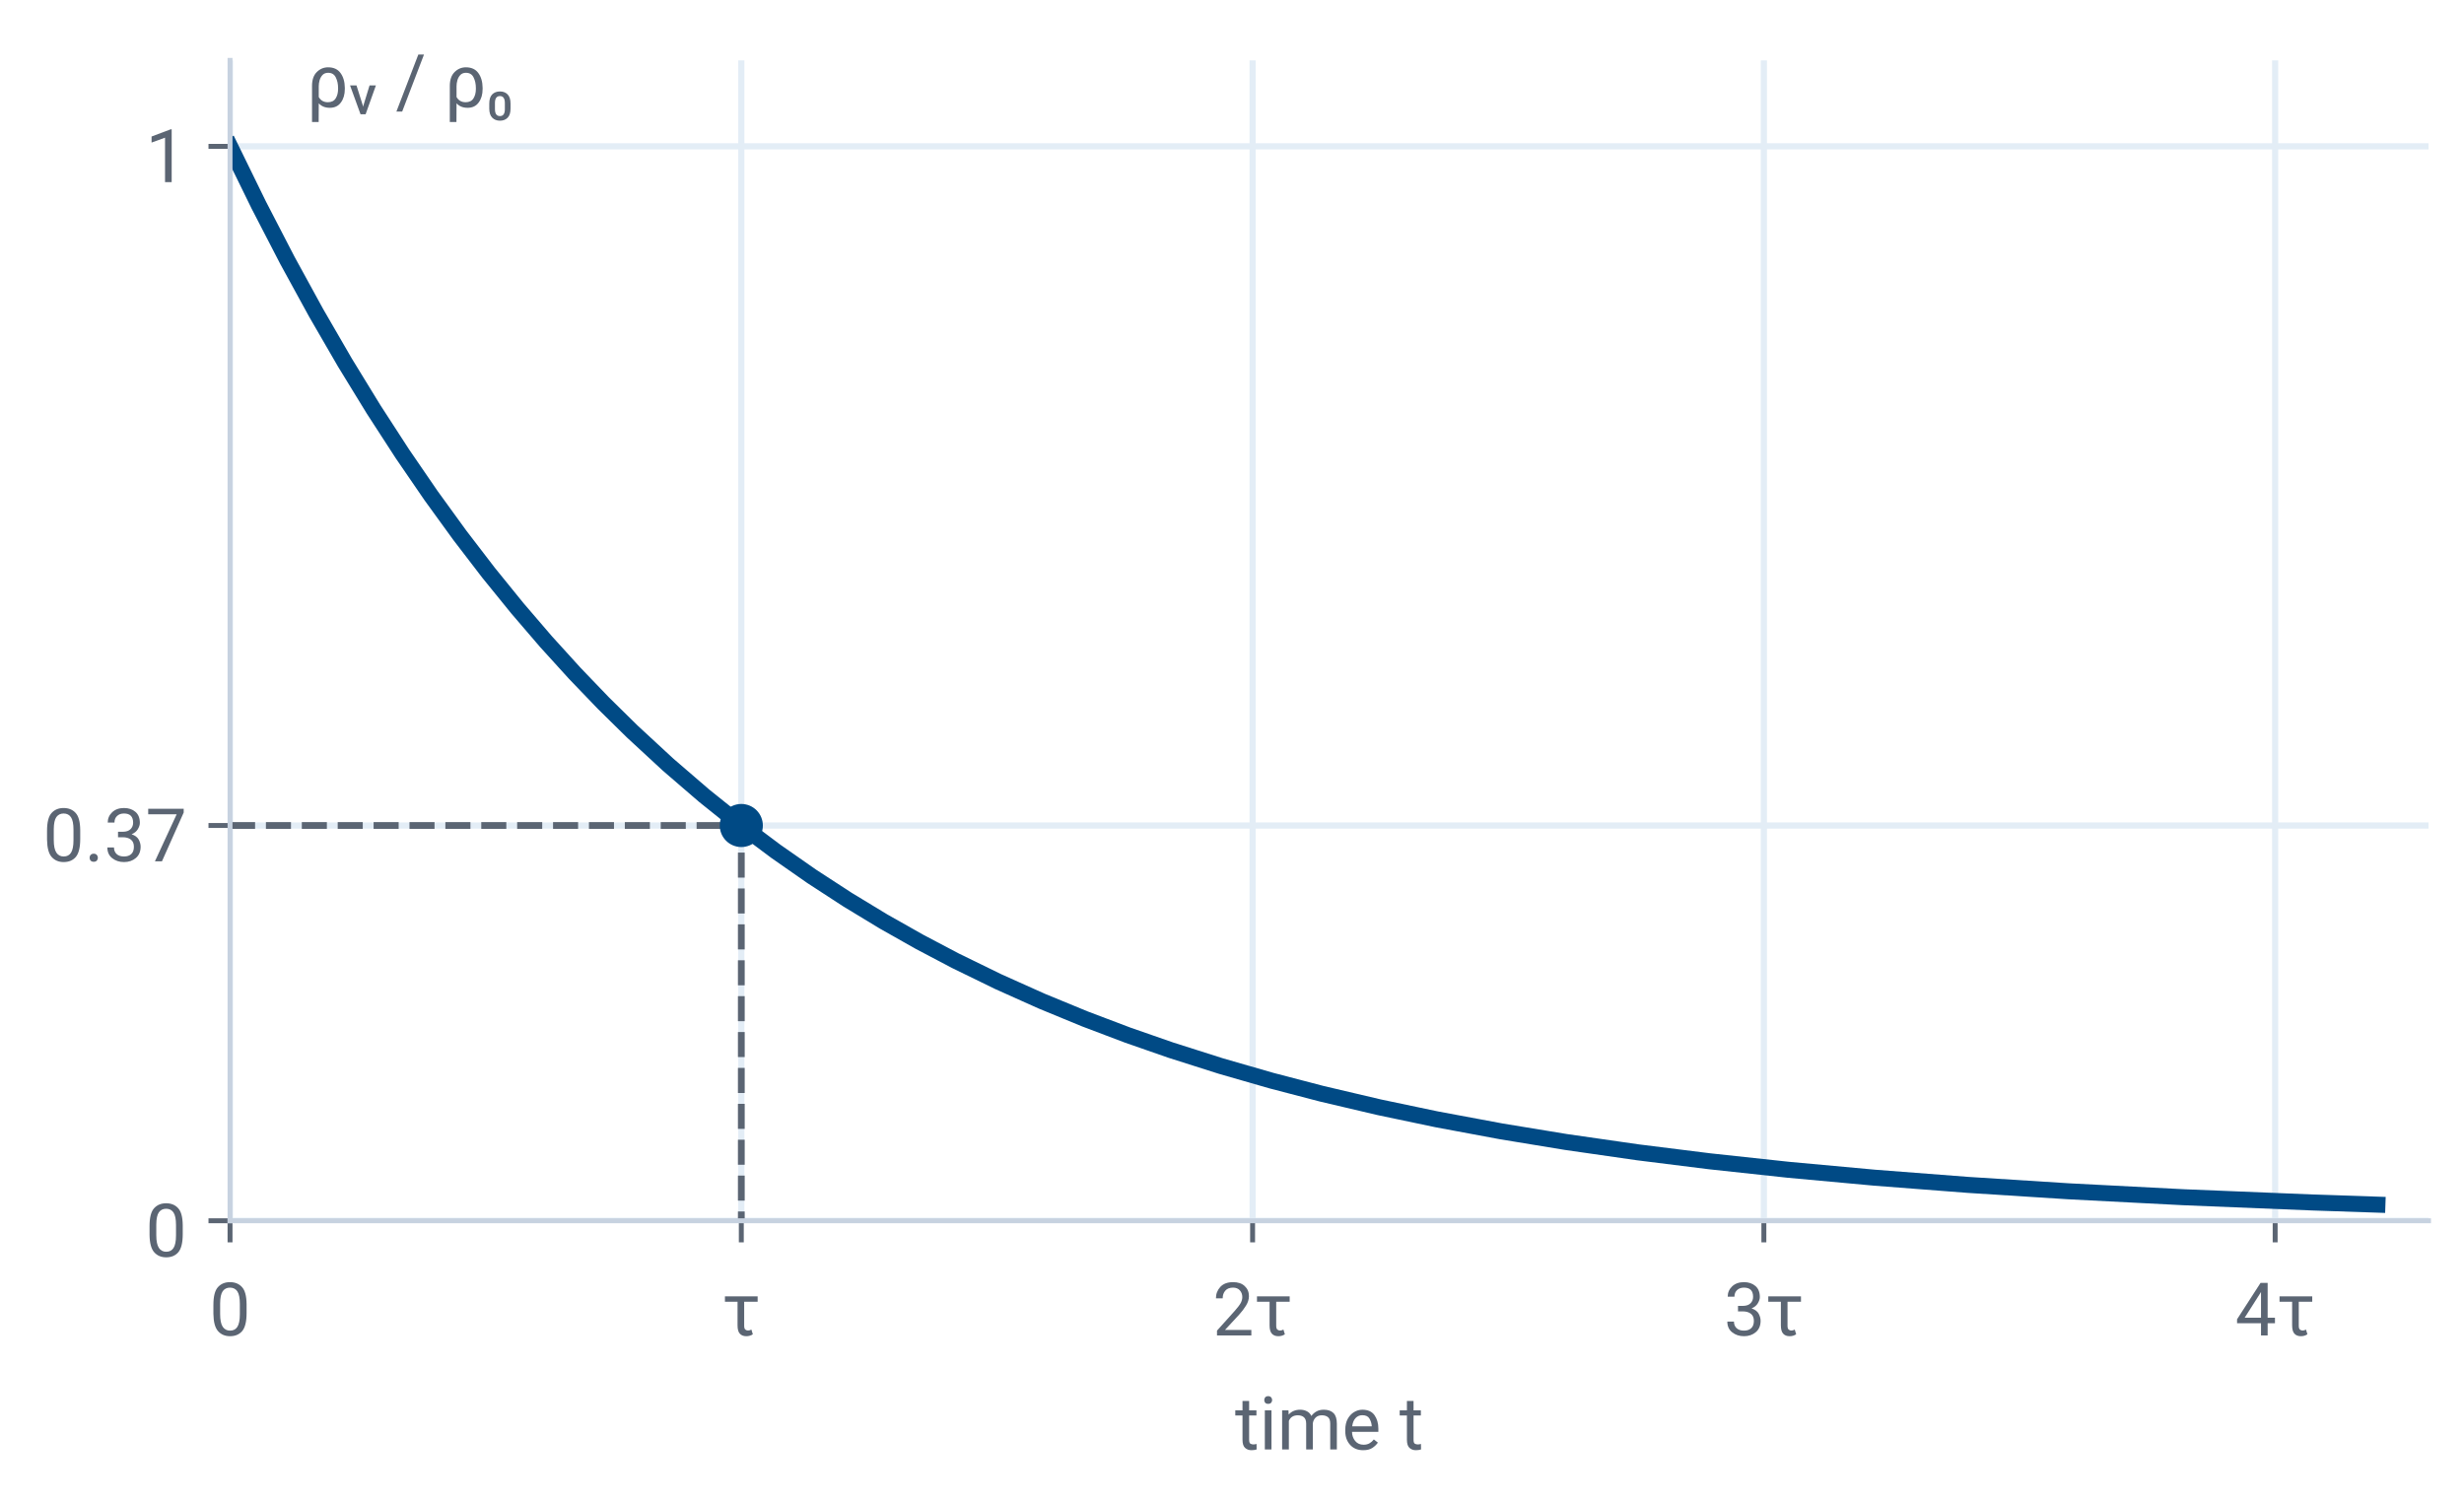
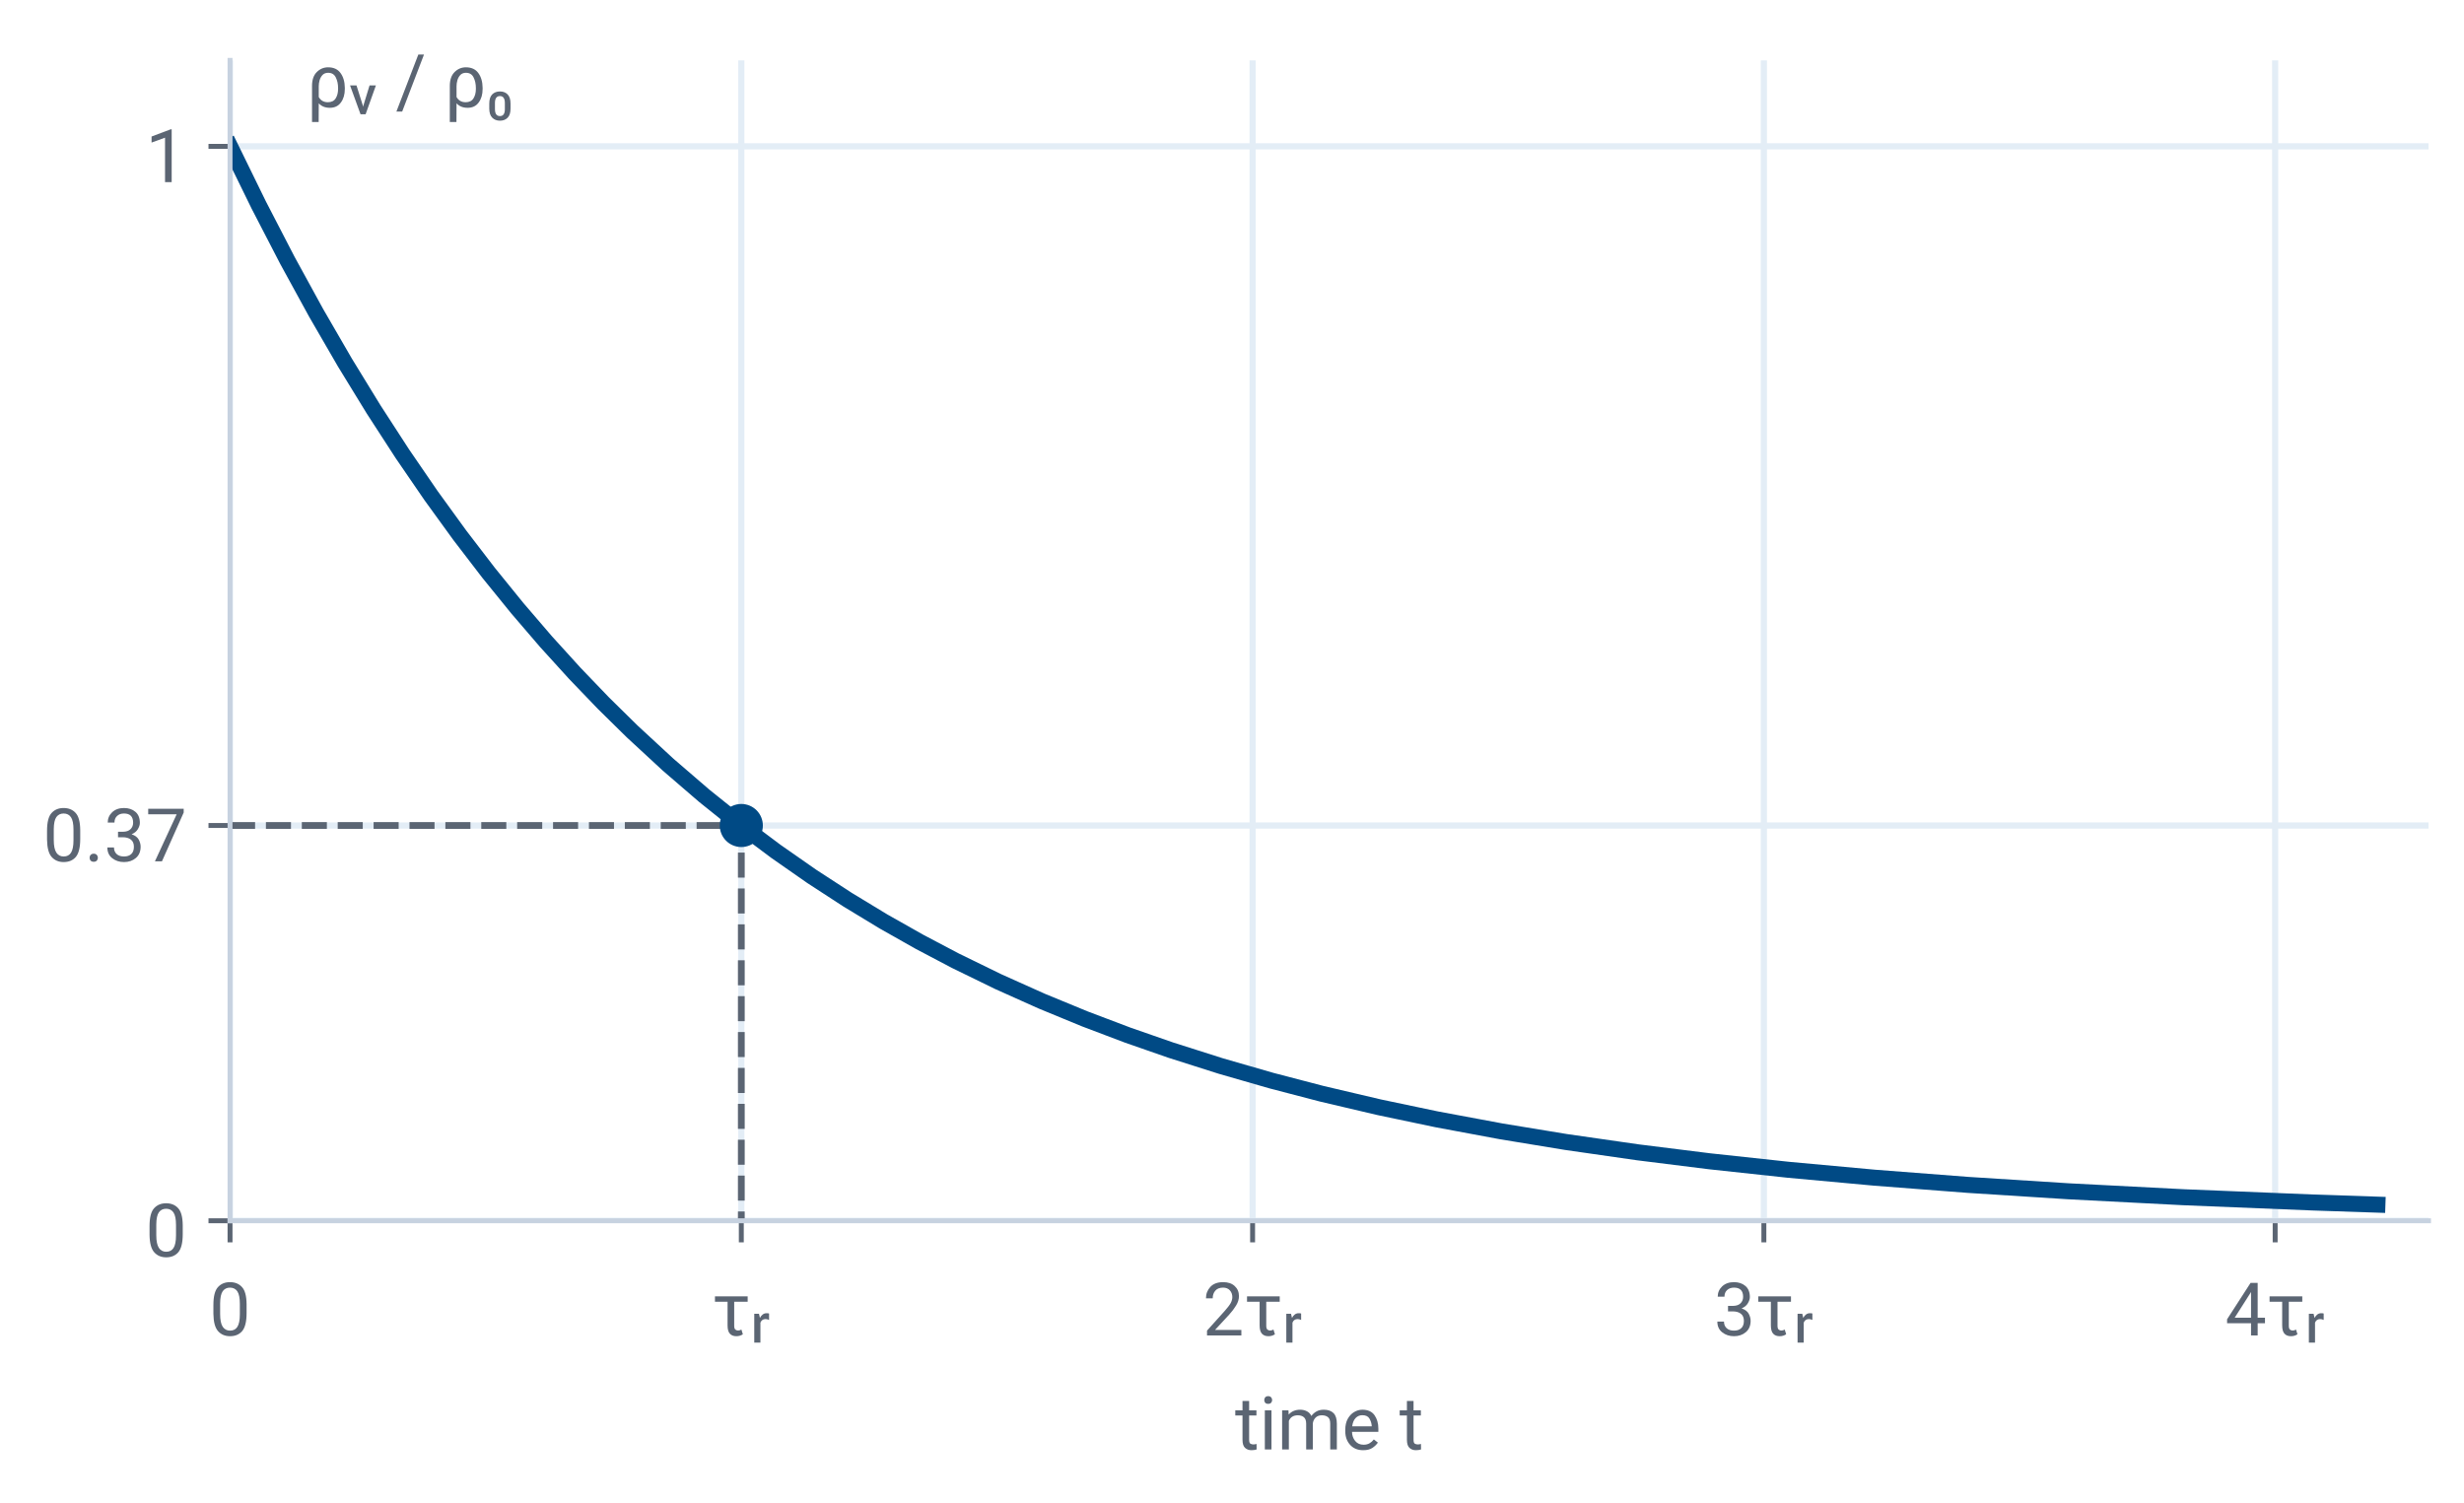
<svg xmlns="http://www.w3.org/2000/svg" xmlns:xlink="http://www.w3.org/1999/xlink" width="400.246pt" height="244.103pt" viewBox="0 0 400.246 244.103" version="1.1">
  <defs>
    <style type="text/css">*{stroke-linejoin: round; stroke-linecap: butt}</style>
  </defs>
  <g id="figure_1">
    <g id="patch_1">
      <path d="M 0 244.103  L 400.246 244.103  L 400.246 -0  L 0 -0  L 0 244.103  z " style="fill: none" />
    </g>
    <g id="axes_1">
      <g id="patch_2">
        <path d="M 37.366 198.304  L 394.486 198.304  L 394.486 9.808  L 37.366 9.808  L 37.366 198.304  z " style="fill: none" />
      </g>
      <g id="matplotlib.axis_1">
        <g id="xtick_1">
          <g id="line2d_1">
-             <path d="M 37.366 198.304  L 37.366 9.808  " clip-path="url(#pc9c82a1945)" style="fill: none; stroke: #e3edf6; stroke-linecap: square" />
+             <path d="M 37.366 198.304  L 37.366 9.808  " clip-path="url(#p413ccc6f09)" style="fill: none; stroke: #e3edf6; stroke-linecap: square" />
          </g>
          <g id="line2d_2">
            <defs>
-               <path id="m80a0b5f5f4" d="M 0 0  L 0 3.5  " style="stroke: #5b6573; stroke-width: 0.8" />
+               <path id="m03b03ebe47" d="M 0 0  L 0 3.5  " style="stroke: #5b6573; stroke-width: 0.8" />
            </defs>
            <g>
-               <use xlink:href="#m80a0b5f5f4" x="37.366" y="198.304" style="fill: #5b6573; stroke: #5b6573; stroke-width: 0.8" />
+               <use xlink:href="#m03b03ebe47" x="37.366" y="198.304" style="fill: #5b6573; stroke: #5b6573; stroke-width: 0.8" />
            </g>
          </g>
          <g id="text_1">
            <text style="font-size: 12px; font-family:'Source Sans Pro', 'Segoe UI', Roboto, Helvetica, Arial, sans-serif; text-anchor: middle; fill: #5b6573" x="37.366" y="216.929" transform="rotate(-0 37.36563 216.9285)">0</text>
          </g>
        </g>
        <g id="xtick_2">
          <g id="line2d_3">
-             <path d="M 120.417 198.304  L 120.417 9.808  " clip-path="url(#pc9c82a1945)" style="fill: none; stroke: #e3edf6; stroke-linecap: square" />
+             <path d="M 120.417 198.304  L 120.417 9.808  " clip-path="url(#p413ccc6f09)" style="fill: none; stroke: #e3edf6; stroke-linecap: square" />
          </g>
          <g id="line2d_4">
            <g>
-               <use xlink:href="#m80a0b5f5f4" x="120.417" y="198.304" style="fill: #5b6573; stroke: #5b6573; stroke-width: 0.8" />
+               <use xlink:href="#m03b03ebe47" x="120.417" y="198.304" style="fill: #5b6573; stroke: #5b6573; stroke-width: 0.8" />
            </g>
          </g>
          <g id="text_2">
-             <text style="font-size: 12px; font-family:'Source Sans Pro', 'Segoe UI', Roboto, Helvetica, Arial, sans-serif; text-anchor: middle; fill: #5b6573" x="120.417" y="216.929" transform="rotate(-0 120.4168 216.9285)">τ</text>
+             <text style="font-size: 12px; font-family:'Source Sans Pro', 'Segoe UI', Roboto, Helvetica, Arial, sans-serif; text-anchor: middle; fill: #5b6573" x="120.417" y="216.929" transform="rotate(-0 120.4168 216.9285)">τᵣ</text>
          </g>
        </g>
        <g id="xtick_3">
          <g id="line2d_5">
-             <path d="M 203.468 198.304  L 203.468 9.808  " clip-path="url(#pc9c82a1945)" style="fill: none; stroke: #e3edf6; stroke-linecap: square" />
+             <path d="M 203.468 198.304  L 203.468 9.808  " clip-path="url(#p413ccc6f09)" style="fill: none; stroke: #e3edf6; stroke-linecap: square" />
          </g>
          <g id="line2d_6">
            <g>
-               <use xlink:href="#m80a0b5f5f4" x="203.468" y="198.304" style="fill: #5b6573; stroke: #5b6573; stroke-width: 0.8" />
+               <use xlink:href="#m03b03ebe47" x="203.468" y="198.304" style="fill: #5b6573; stroke: #5b6573; stroke-width: 0.8" />
            </g>
          </g>
          <g id="text_3">
-             <text style="font-size: 12px; font-family:'Source Sans Pro', 'Segoe UI', Roboto, Helvetica, Arial, sans-serif; text-anchor: middle; fill: #5b6573" x="203.468" y="216.929" transform="rotate(-0 203.468 216.9285)">2τ</text>
+             <text style="font-size: 12px; font-family:'Source Sans Pro', 'Segoe UI', Roboto, Helvetica, Arial, sans-serif; text-anchor: middle; fill: #5b6573" x="203.468" y="216.929" transform="rotate(-0 203.468 216.9285)">2τᵣ</text>
          </g>
        </g>
        <g id="xtick_4">
          <g id="line2d_7">
-             <path d="M 286.519 198.304  L 286.519 9.808  " clip-path="url(#pc9c82a1945)" style="fill: none; stroke: #e3edf6; stroke-linecap: square" />
+             <path d="M 286.519 198.304  L 286.519 9.808  " clip-path="url(#p413ccc6f09)" style="fill: none; stroke: #e3edf6; stroke-linecap: square" />
          </g>
          <g id="line2d_8">
            <g>
-               <use xlink:href="#m80a0b5f5f4" x="286.519" y="198.304" style="fill: #5b6573; stroke: #5b6573; stroke-width: 0.8" />
+               <use xlink:href="#m03b03ebe47" x="286.519" y="198.304" style="fill: #5b6573; stroke: #5b6573; stroke-width: 0.8" />
            </g>
          </g>
          <g id="text_4">
-             <text style="font-size: 12px; font-family:'Source Sans Pro', 'Segoe UI', Roboto, Helvetica, Arial, sans-serif; text-anchor: middle; fill: #5b6573" x="286.519" y="216.929" transform="rotate(-0 286.5191 216.9285)">3τ</text>
+             <text style="font-size: 12px; font-family:'Source Sans Pro', 'Segoe UI', Roboto, Helvetica, Arial, sans-serif; text-anchor: middle; fill: #5b6573" x="286.519" y="216.929" transform="rotate(-0 286.5191 216.9285)">3τᵣ</text>
          </g>
        </g>
        <g id="xtick_5">
          <g id="line2d_9">
-             <path d="M 369.57 198.304  L 369.57 9.808  " clip-path="url(#pc9c82a1945)" style="fill: none; stroke: #e3edf6; stroke-linecap: square" />
+             <path d="M 369.57 198.304  L 369.57 9.808  " clip-path="url(#p413ccc6f09)" style="fill: none; stroke: #e3edf6; stroke-linecap: square" />
          </g>
          <g id="line2d_10">
            <g>
-               <use xlink:href="#m80a0b5f5f4" x="369.57" y="198.304" style="fill: #5b6573; stroke: #5b6573; stroke-width: 0.8" />
+               <use xlink:href="#m03b03ebe47" x="369.57" y="198.304" style="fill: #5b6573; stroke: #5b6573; stroke-width: 0.8" />
            </g>
          </g>
          <g id="text_5">
-             <text style="font-size: 12px; font-family:'Source Sans Pro', 'Segoe UI', Roboto, Helvetica, Arial, sans-serif; text-anchor: middle; fill: #5b6573" x="369.57" y="216.929" transform="rotate(-0 369.5703 216.9285)">4τ</text>
+             <text style="font-size: 12px; font-family:'Source Sans Pro', 'Segoe UI', Roboto, Helvetica, Arial, sans-serif; text-anchor: middle; fill: #5b6573" x="369.57" y="216.929" transform="rotate(-0 369.5703 216.9285)">4τᵣ</text>
          </g>
        </g>
        <g id="text_6">
          <text style="font-size: 12px; font-family:'Source Sans Pro', 'Segoe UI', Roboto, Helvetica, Arial, sans-serif; text-anchor: middle; fill: #5b6573" x="215.926" y="235.448" transform="rotate(-0 215.9256 235.4481)">time t</text>
        </g>
      </g>
      <g id="matplotlib.axis_2">
        <g id="ytick_1">
          <g id="line2d_11">
-             <path d="M 37.366 198.304  L 394.486 198.304  " clip-path="url(#pc9c82a1945)" style="fill: none; stroke: #e3edf6; stroke-linecap: square" />
+             <path d="M 37.366 198.304  L 394.486 198.304  " clip-path="url(#p413ccc6f09)" style="fill: none; stroke: #e3edf6; stroke-linecap: square" />
          </g>
          <g id="line2d_12">
            <defs>
-               <path id="m05257aca07" d="M 0 0  L -3.5 0  " style="stroke: #5b6573; stroke-width: 0.8" />
+               <path id="mbc5fb022d2" d="M 0 0  L -3.5 0  " style="stroke: #5b6573; stroke-width: 0.8" />
            </defs>
            <g>
-               <use xlink:href="#m05257aca07" x="37.366" y="198.304" style="fill: #5b6573; stroke: #5b6573; stroke-width: 0.8" />
+               <use xlink:href="#mbc5fb022d2" x="37.366" y="198.304" style="fill: #5b6573; stroke: #5b6573; stroke-width: 0.8" />
            </g>
          </g>
          <g id="text_7">
            <text style="font-size: 12px; font-family:'Source Sans Pro', 'Segoe UI', Roboto, Helvetica, Arial, sans-serif; text-anchor: end; fill: #5b6573" x="30.366" y="204.116" transform="rotate(-0 30.36563 204.116)">0</text>
          </g>
        </g>
        <g id="ytick_2">
          <g id="line2d_13">
-             <path d="M 37.366 134.096  L 394.486 134.096  " clip-path="url(#pc9c82a1945)" style="fill: none; stroke: #e3edf6; stroke-linecap: square" />
+             <path d="M 37.366 134.096  L 394.486 134.096  " clip-path="url(#p413ccc6f09)" style="fill: none; stroke: #e3edf6; stroke-linecap: square" />
          </g>
          <g id="line2d_14">
            <g>
-               <use xlink:href="#m05257aca07" x="37.366" y="134.096" style="fill: #5b6573; stroke: #5b6573; stroke-width: 0.8" />
+               <use xlink:href="#mbc5fb022d2" x="37.366" y="134.096" style="fill: #5b6573; stroke: #5b6573; stroke-width: 0.8" />
            </g>
          </g>
          <g id="text_8">
            <text style="font-size: 12px; font-family:'Source Sans Pro', 'Segoe UI', Roboto, Helvetica, Arial, sans-serif; text-anchor: end; fill: #5b6573" x="30.366" y="139.909" transform="rotate(-0 30.36563 139.9088)">0.37</text>
          </g>
        </g>
        <g id="ytick_3">
          <g id="line2d_15">
-             <path d="M 37.366 23.77  L 394.486 23.77  " clip-path="url(#pc9c82a1945)" style="fill: none; stroke: #e3edf6; stroke-linecap: square" />
+             <path d="M 37.366 23.77  L 394.486 23.77  " clip-path="url(#p413ccc6f09)" style="fill: none; stroke: #e3edf6; stroke-linecap: square" />
          </g>
          <g id="line2d_16">
            <g>
-               <use xlink:href="#m05257aca07" x="37.366" y="23.77" style="fill: #5b6573; stroke: #5b6573; stroke-width: 0.8" />
+               <use xlink:href="#mbc5fb022d2" x="37.366" y="23.77" style="fill: #5b6573; stroke: #5b6573; stroke-width: 0.8" />
            </g>
          </g>
          <g id="text_9">
            <text style="font-size: 12px; font-family:'Source Sans Pro', 'Segoe UI', Roboto, Helvetica, Arial, sans-serif; text-anchor: end; fill: #5b6573" x="30.366" y="29.583" transform="rotate(-0 30.36563 29.5827)">1</text>
          </g>
        </g>
      </g>
      <g id="line2d_17">
-         <path d="M 37.366 23.77  L 42.032 33.306  L 46.698 42.321  L 51.365 50.844  L 56.031 58.901  L 60.698 66.518  L 65.364 73.718  L 70.031 80.525  L 74.697 86.96  L 79.363 93.044  L 84.03 98.795  L 88.696 104.232  L 93.363 109.372  L 98.029 114.231  L 102.696 118.824  L 108.529 124.215  L 114.362 129.24  L 120.195 133.924  L 126.028 138.291  L 131.861 142.361  L 137.694 146.155  L 143.527 149.692  L 149.36 152.989  L 155.193 156.063  L 162.192 159.477  L 169.192 162.615  L 176.192 165.5  L 183.191 168.151  L 190.191 170.588  L 198.357 173.184  L 206.523 175.536  L 214.69 177.668  L 224.022 179.862  L 233.355 181.822  L 243.855 183.779  L 254.354 185.504  L 266.02 187.181  L 277.686 188.639  L 290.519 190.023  L 304.518 191.307  L 319.684 192.475  L 336.016 193.515  L 354.682 194.479  L 375.681 195.334  L 386.181 195.686  L 386.181 195.686  " clip-path="url(#pc9c82a1945)" style="fill: none; stroke: #004a85; stroke-width: 2.6; stroke-linecap: square" />
+         <path d="M 37.366 23.77  L 42.032 33.306  L 46.698 42.321  L 51.365 50.844  L 56.031 58.901  L 60.698 66.518  L 65.364 73.718  L 70.031 80.525  L 74.697 86.96  L 79.363 93.044  L 84.03 98.795  L 88.696 104.232  L 93.363 109.372  L 98.029 114.231  L 102.696 118.824  L 108.529 124.215  L 114.362 129.24  L 120.195 133.924  L 126.028 138.291  L 131.861 142.361  L 137.694 146.155  L 143.527 149.692  L 149.36 152.989  L 155.193 156.063  L 162.192 159.477  L 169.192 162.615  L 176.192 165.5  L 183.191 168.151  L 190.191 170.588  L 198.357 173.184  L 206.523 175.536  L 214.69 177.668  L 224.022 179.862  L 233.355 181.822  L 243.855 183.779  L 254.354 185.504  L 266.02 187.181  L 277.686 188.639  L 290.519 190.023  L 304.518 191.307  L 319.684 192.475  L 336.016 193.515  L 354.682 194.479  L 375.681 195.334  L 386.181 195.686  L 386.181 195.686  " clip-path="url(#p413ccc6f09)" style="fill: none; stroke: #004a85; stroke-width: 2.6; stroke-linecap: square" />
      </g>
      <g id="line2d_18">
-         <path d="M 37.366 134.096  L 120.417 134.096  L 120.417 198.304  " clip-path="url(#pc9c82a1945)" style="fill: none; stroke-dasharray: 4.07,1.76; stroke-dashoffset: 0; stroke: #5b6573; stroke-width: 1.1" />
+         <path d="M 37.366 134.096  L 120.417 134.096  L 120.417 198.304  " clip-path="url(#p413ccc6f09)" style="fill: none; stroke-dasharray: 4.07,1.76; stroke-dashoffset: 0; stroke: #5b6573; stroke-width: 1.1" />
      </g>
      <g id="line2d_19">
        <defs>
-           <path id="m98c1213a1a" d="M 0 3  C 0.796 3 1.559 2.684 2.121 2.121  C 2.684 1.559 3 0.796 3 0  C 3 -0.796 2.684 -1.559 2.121 -2.121  C 1.559 -2.684 0.796 -3 0 -3  C -0.796 -3 -1.559 -2.684 -2.121 -2.121  C -2.684 -1.559 -3 -0.796 -3 0  C -3 0.796 -2.684 1.559 -2.121 2.121  C -1.559 2.684 -0.796 3 0 3  z " style="stroke: #004a85" />
+           <path id="mce49a40950" d="M 0 3  C 0.796 3 1.559 2.684 2.121 2.121  C 2.684 1.559 3 0.796 3 0  C 3 -0.796 2.684 -1.559 2.121 -2.121  C 1.559 -2.684 0.796 -3 0 -3  C -0.796 -3 -1.559 -2.684 -2.121 -2.121  C -2.684 -1.559 -3 -0.796 -3 0  C -3 0.796 -2.684 1.559 -2.121 2.121  C -1.559 2.684 -0.796 3 0 3  z " style="stroke: #004a85" />
        </defs>
-         <g clip-path="url(#pc9c82a1945)">
-           <use xlink:href="#m98c1213a1a" x="120.417" y="134.096" style="fill: #004a85; stroke: #004a85" />
+         <g clip-path="url(#p413ccc6f09)">
+           <use xlink:href="#mce49a40950" x="120.417" y="134.096" style="fill: #004a85; stroke: #004a85" />
        </g>
      </g>
      <g id="patch_3">
        <path d="M 37.366 198.304  L 37.366 9.808  " style="fill: none; stroke: #c7d2e0; stroke-width: 0.8; stroke-linejoin: miter; stroke-linecap: square" />
      </g>
      <g id="patch_4">
        <path d="M 37.366 198.304  L 394.486 198.304  " style="fill: none; stroke: #c7d2e0; stroke-width: 0.8; stroke-linejoin: miter; stroke-linecap: square" />
      </g>
      <g id="text_10">
        <text style="font-size: 12px; font-family:'Source Sans Pro', 'Segoe UI', Roboto, Helvetica, Arial, sans-serif; text-anchor: start; fill: #5b6573" x="49.823" y="17.385" transform="rotate(-0 49.8233 17.385)">ρᵥ / ρ₀</text>
      </g>
    </g>
  </g>
  <defs>
-     <clipPath id="pc9c82a1945">
+     <clipPath id="p413ccc6f09">
      <rect x="37.366" y="9.808" width="357.12" height="188.496" />
    </clipPath>
  </defs>
</svg>
